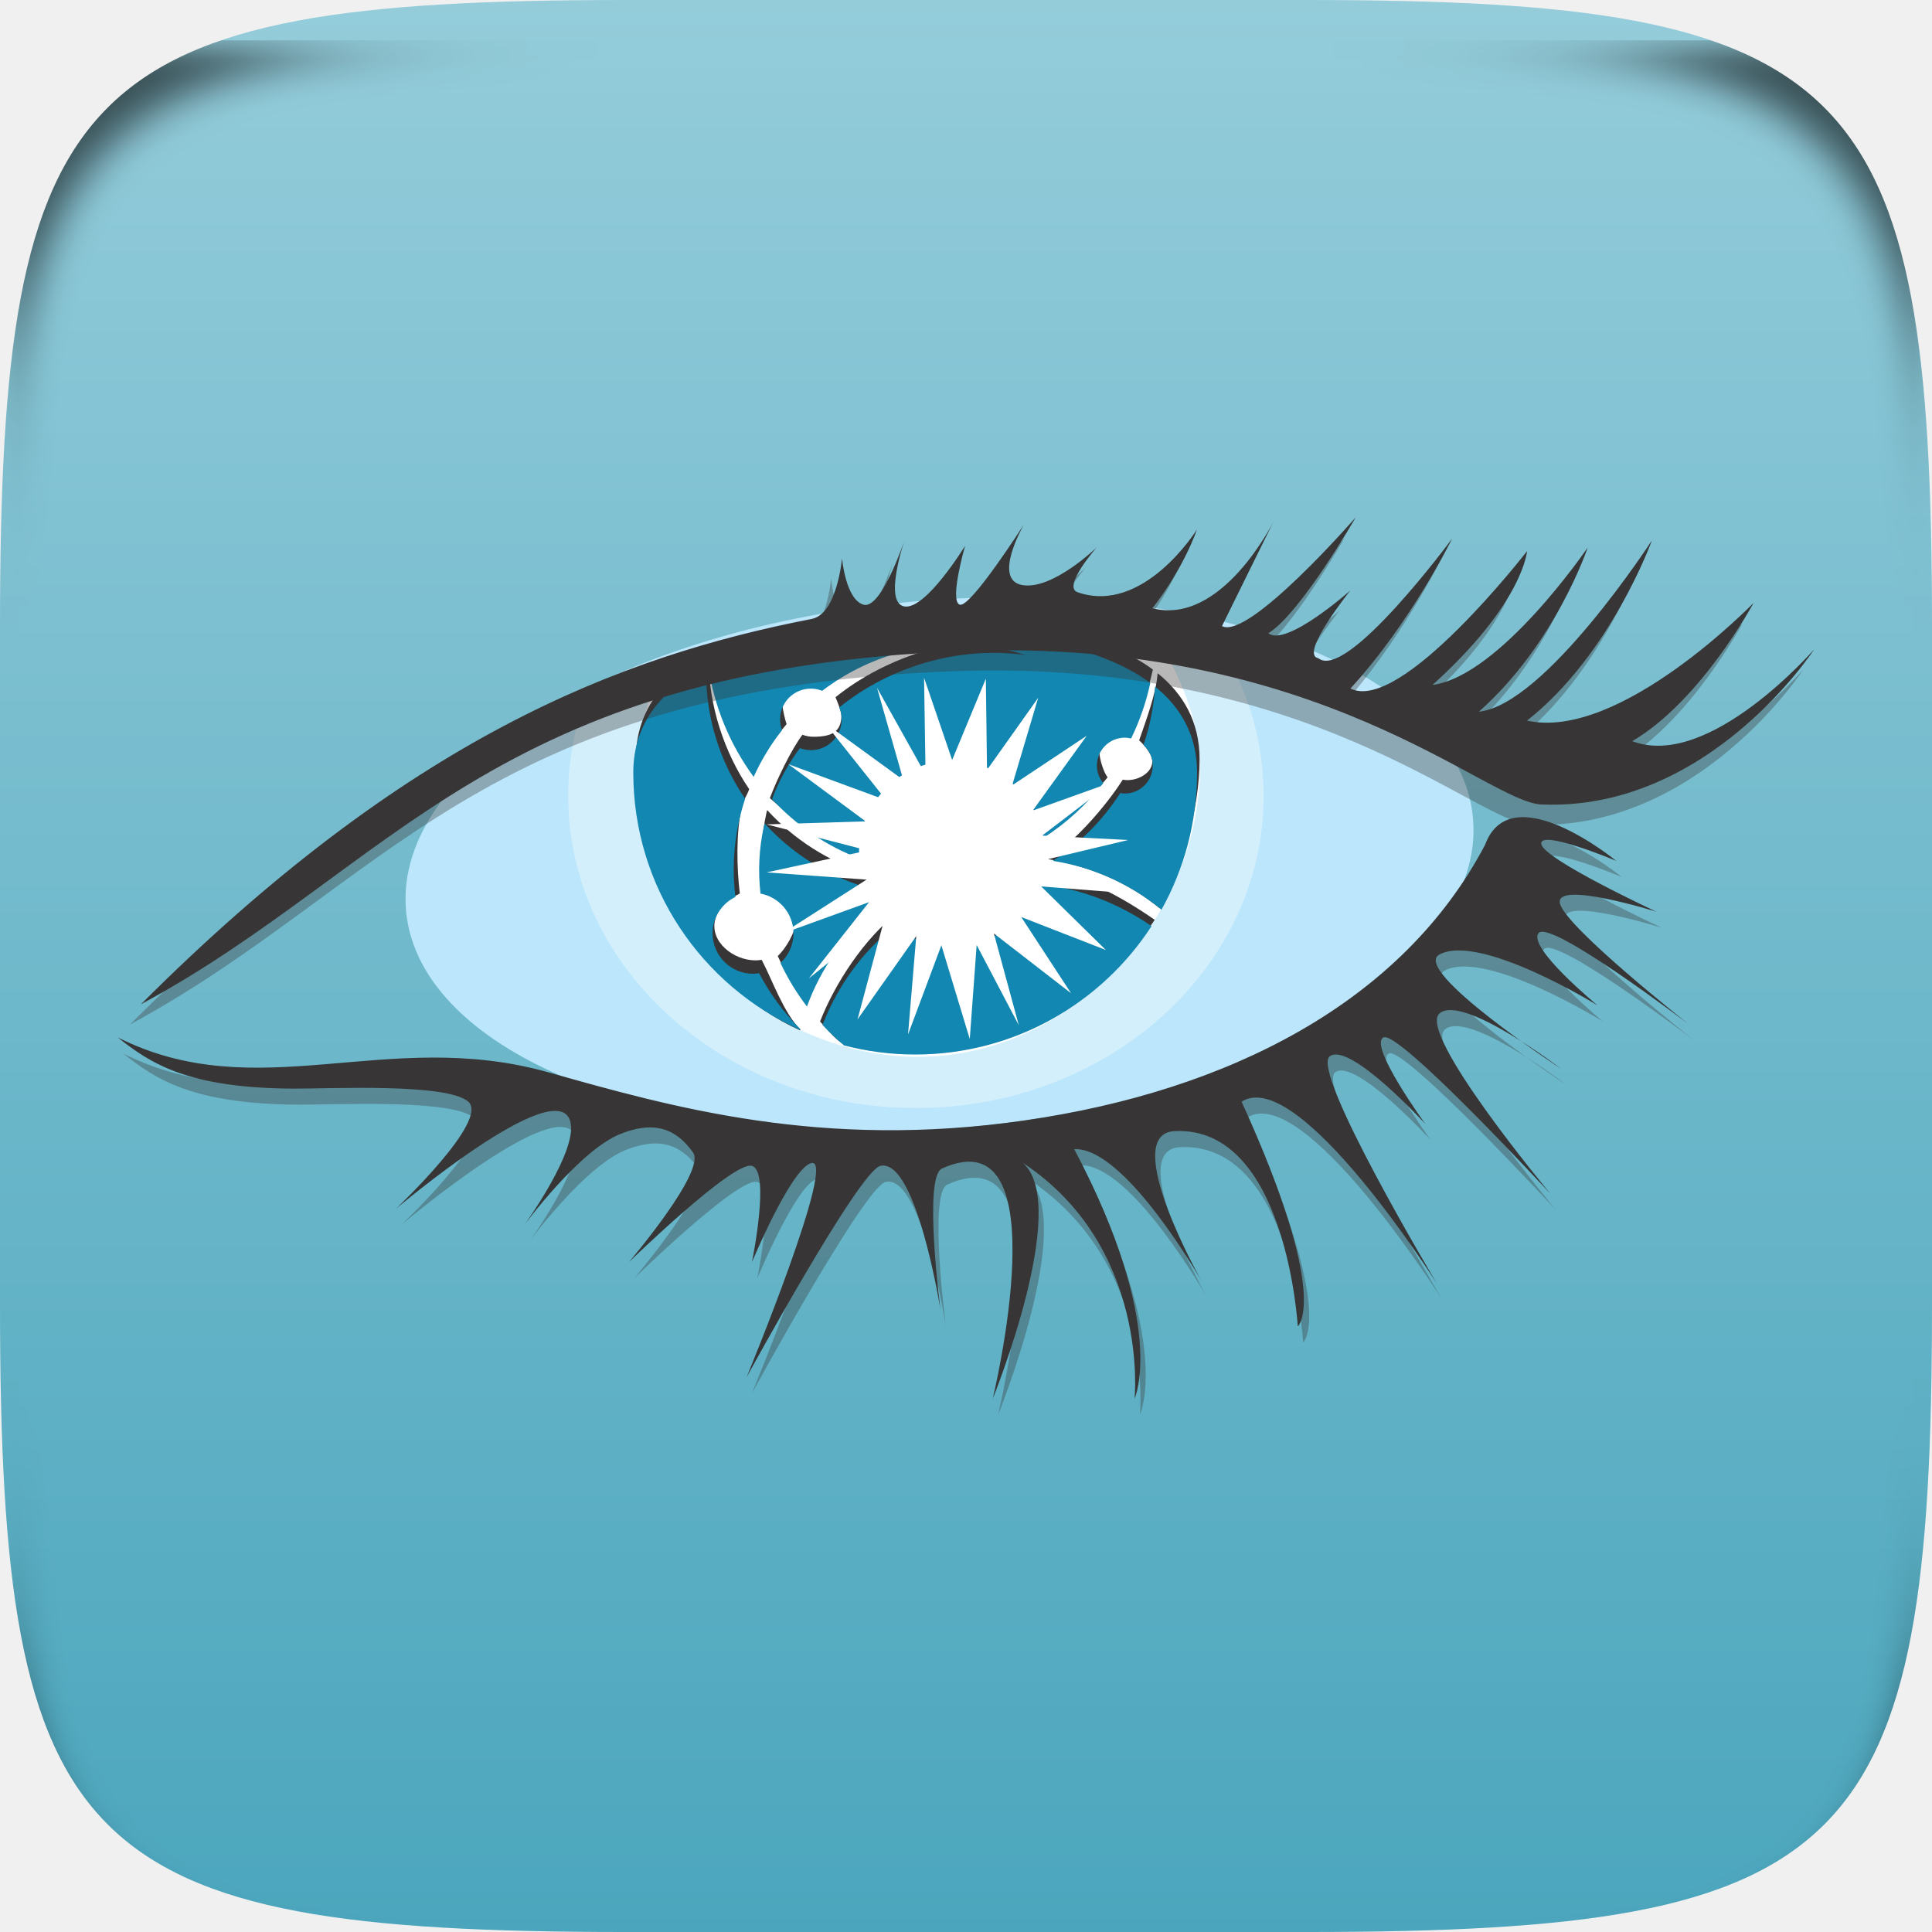
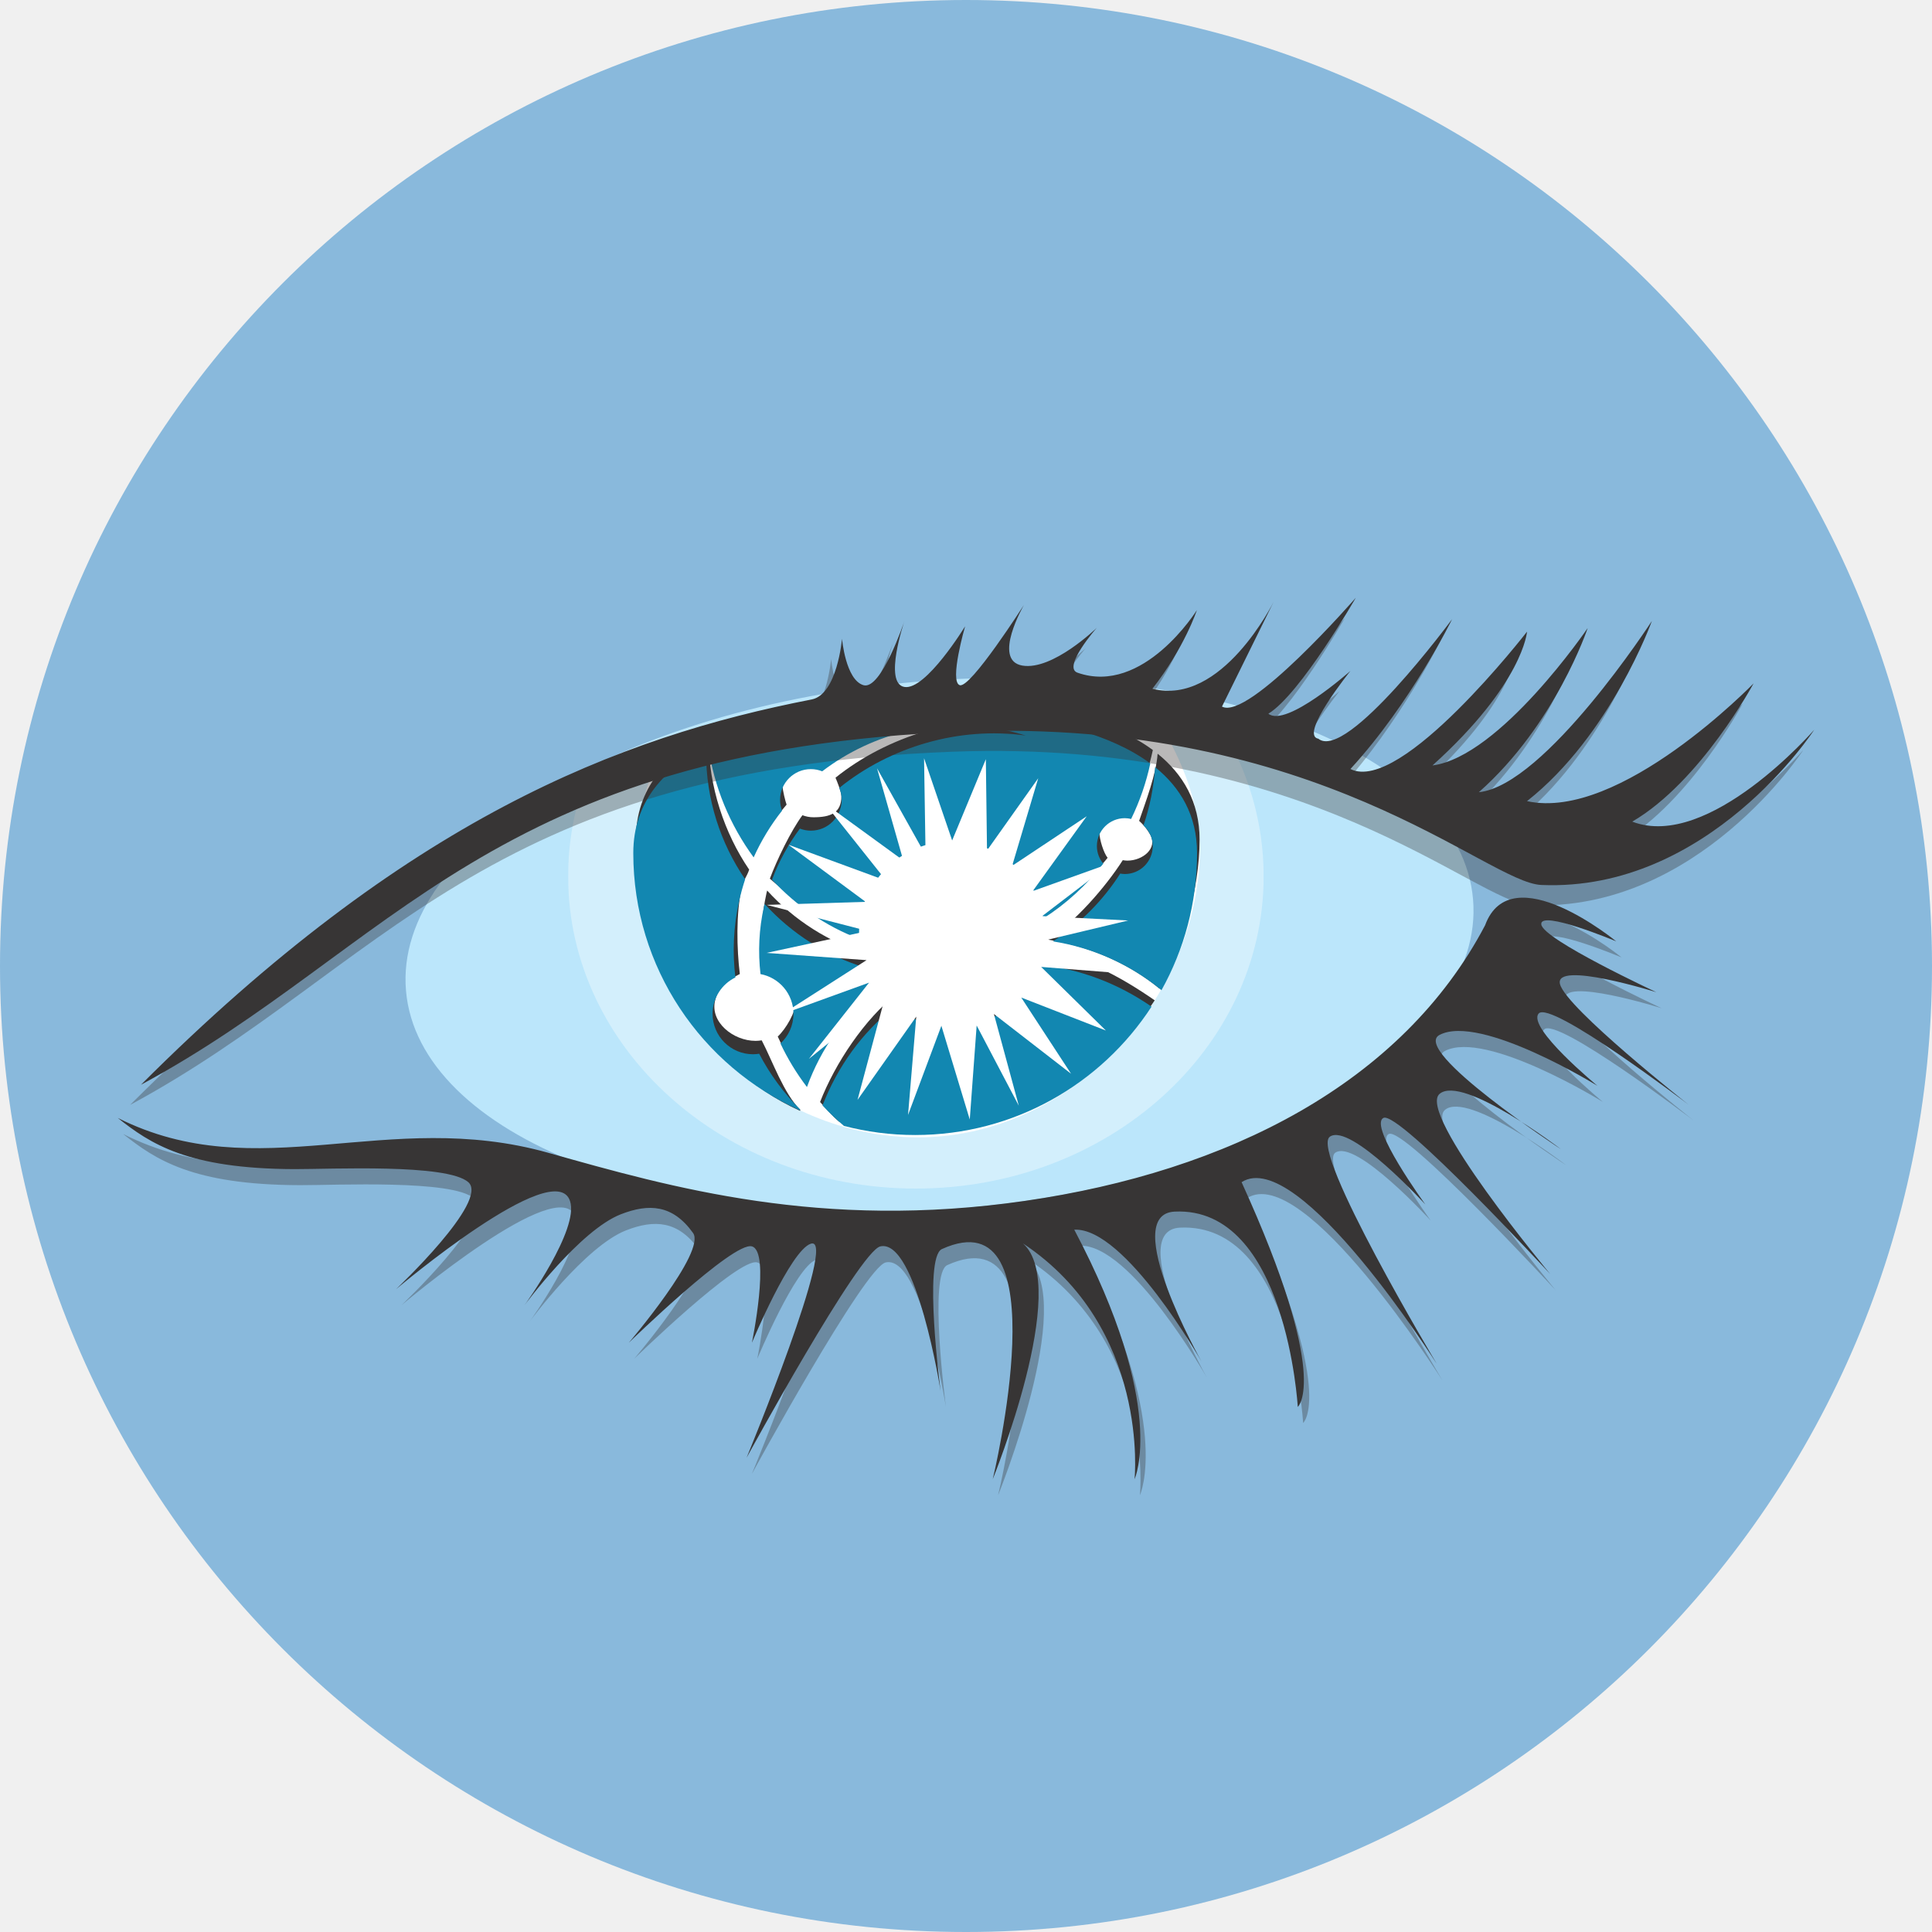
- <svg xmlns="http://www.w3.org/2000/svg" xmlns:xlink="http://www.w3.org/1999/xlink" width="96" height="96" id="svg6517" version="1.1">
+ <svg xmlns="http://www.w3.org/2000/svg" width="96" height="96" id="svg6517" version="1.1" viewBox="0 0 96 96">
  <defs id="defs6519">
-     <linearGradient id="linearGradient1105">
-       <stop style="stop-color:#4ba6bd;stop-opacity:1" offset="0" id="stop1107" />
-       <stop style="stop-color:#94ccda;stop-opacity:1" offset="1" id="stop1109" />
-     </linearGradient>
    <linearGradient id="Background">
      <stop id="stop4178" offset="0" style="stop-color:#d3effc;stop-opacity:1" />
      <stop id="stop4180" offset="1" style="stop-color:#e8f3f8;stop-opacity:1" />
    </linearGradient>
-     <filter style="color-interpolation-filters:sRGB;" id="filter1121">
+     <filter style="color-interpolation-filters:sRGB" id="filter1121">
      <feFlood flood-opacity="0.6" flood-color="rgb(0,0,0)" result="flood" id="feFlood1123" />
      <feComposite in="flood" in2="SourceGraphic" operator="out" result="composite1" id="feComposite1125" />
      <feGaussianBlur in="composite1" stdDeviation="1" result="blur" id="feGaussianBlur1127" />
      <feOffset dx="0" dy="2" result="offset" id="feOffset1129" />
      <feComposite in="offset" in2="SourceGraphic" operator="atop" result="composite2" id="feComposite1131" />
    </filter>
-     <filter style="color-interpolation-filters:sRGB;" id="filter950">
+     <filter style="color-interpolation-filters:sRGB" id="filter950">
      <feFlood flood-opacity="0.25" flood-color="rgb(0,0,0)" result="flood" id="feFlood952" />
      <feComposite in="flood" in2="SourceGraphic" operator="in" result="composite1" id="feComposite954" />
      <feGaussianBlur in="composite1" stdDeviation="1" result="blur" id="feGaussianBlur956" />
      <feOffset dx="0" dy="1" result="offset" id="feOffset958" />
      <feComposite in="SourceGraphic" in2="offset" operator="over" result="composite2" id="feComposite960" />
    </filter>
    <clipPath clipPathUnits="userSpaceOnUse" id="clipPath873">
-       <g transform="matrix(0,-0.6666667,0.6660448,0,-258.2599,677)" id="g875" style="fill:#ff00ff;fill-opacity:1;stroke:none;display:inline">
-         <path style="fill:#ff00ff;fill-opacity:1;stroke:none;display:inline" d="m 46.703,898.228 50.595,0 C 138.162,898.228 144,904.065 144,944.926 l 0,50.738 c 0,40.861 -5.838,46.698 -46.703,46.698 l -50.595,0 C 5.838,1042.362 0,1036.525 0,995.664 L 0,944.926 C 0,904.065 5.838,898.228 46.703,898.228 Z" id="path877" />
+       <g transform="matrix(0,-0.6666667,0.6660448,0,-258.2599,677)" id="g875" style="display:inline;fill:#ff00ff;fill-opacity:1;stroke:none">
+         <path style="display:inline;fill:#ff00ff;fill-opacity:1;stroke:none" d="M 46.703,898.228 H 97.297 C 138.162,898.228 144,904.065 144,944.926 v 50.738 c 0,40.861 -5.838,46.698 -46.703,46.698 H 46.703 C 5.838,1042.362 0,1036.525 0,995.664 v -50.738 c 0,-40.861 5.838,-46.698 46.703,-46.698 z" id="path877" />
      </g>
    </clipPath>
    <filter id="filter891">
      <feGaussianBlur stdDeviation="0.72" id="feGaussianBlur893" />
    </filter>
    <clipPath id="clipPath2832">
-       <path id="path2834" d="M 0,792 612,792 612,0 0,0 0,792 z" />
+       <path id="path2834" d="M 0,792 H 612 V 0 H 0 Z" />
    </clipPath>
    <clipPath id="clipPath2844">
-       <path id="path2846" d="M 0,792 612,792 612,0 0,0 0,792 z" />
+       <path id="path2846" d="M 0,792 H 612 V 0 H 0 Z" />
    </clipPath>
    <clipPath id="clipPath2852">
-       <path id="path2854" d="m 96.008,715.93 88.29,0 0,-62.176 -88.29,0 0,62.176 z" />
+       <path id="path2854" d="M 96.008,715.93 H 184.298 V 653.754 H 96.008 Z" />
    </clipPath>
    <clipPath id="clipPath2868">
-       <path id="path2870" d="M 0,792 612,792 612,0 0,0 0,792 z" />
+       <path id="path2870" d="M 0,792 H 612 V 0 H 0 Z" />
    </clipPath>
    <clipPath id="clipPath2880">
-       <path id="path2882" d="M 0,792 612,792 612,0 0,0 0,792 z" />
+       <path id="path2882" d="M 0,792 H 612 V 0 H 0 Z" />
    </clipPath>
    <clipPath id="clipPath2908">
-       <path id="path2910" d="M 0,792 612,792 612,0 0,0 0,792 z" />
+       <path id="path2910" d="M 0,792 H 612 V 0 H 0 Z" />
    </clipPath>
    <clipPath id="clipPath2936">
-       <path id="path2938" d="M 0,792 612,792 612,0 0,0 0,792 z" />
+       <path id="path2938" d="M 0,792 H 612 V 0 H 0 Z" />
    </clipPath>
    <clipPath id="clipPath2944">
-       <path id="path2946" d="m 121.202,708.378 45.899,0 0,-45.859 -45.899,0 0,45.859 z" />
+       <path id="path2946" d="m 121.202,708.378 h 45.899 v -45.859 h -45.899 z" />
    </clipPath>
    <clipPath id="clipPath2960">
-       <path id="path2962" d="M 0,792 612,792 612,0 0,0 0,792 z" />
+       <path id="path2962" d="M 0,792 H 612 V 0 H 0 Z" />
    </clipPath>
    <clipPath id="clipPath2968">
-       <path id="path2970" d="m 40.403,726.188 212.402,0 0,-61.818 -212.402,0 0,61.818 z" />
+       <path id="path2970" d="M 40.403,726.188 H 252.805 V 664.37 H 40.403 Z" />
    </clipPath>
    <clipPath id="clipPath2988">
-       <path id="path2990" d="M 0,792 612,792 612,0 0,0 0,792 z" />
+       <path id="path2990" d="M 0,792 H 612 V 0 H 0 Z" />
    </clipPath>
    <clipPath id="clipPath2996">
-       <path id="path2998" d="m 39.52,688.644 199.381,0 0,-73.818 -199.381,0 0,73.818 z" />
+       <path id="path2998" d="M 39.52,688.644 H 238.9 V 614.826 H 39.52 Z" />
    </clipPath>
    <clipPath id="clipPath3016">
-       <path id="path3018" d="M 0,792 612,792 612,0 0,0 0,792 z" />
-     </clipPath>
-     <linearGradient xlink:href="#linearGradient1105" id="linearGradient1111" x1="-220" y1="731.291" x2="-220" y2="635.291" gradientUnits="userSpaceOnUse" />
+       <path id="path3018" d="M 0,792 H 612 V 0 H 0 Z" />
+     </clipPath>
  </defs>
  <g id="layer1" transform="translate(268,-635.2908)" style="display:inline">
-     <path style="fill:url(#linearGradient1111);fill-opacity:1;stroke:none;display:inline;filter:url(#filter1121)" d="m -268,700.156 0,-33.73 c 0,-27.243 3.888,-31.135 31.103,-31.135 l 33.794,0 c 27.215,0 31.103,3.892 31.103,31.135 l 0,33.73 c 0,27.243 -3.888,31.135 -31.103,31.135 l -33.794,0 C -264.112,731.291 -268,727.399 -268,700.156 Z" id="path6455" />
-     <g id="g1012" transform="matrix(0.3131499,0,0,0.3131499,-263.7132,659.4283)">
+     <path style="display:inline;fill:#89b9dc;fill-opacity:1;stroke:none" d="M 48 0 A 48 48 0 0 0 0 48 A 48 48 0 0 0 48 96 A 48 48 0 0 0 96 48 A 48 48 0 0 0 48 0 z " transform="translate(-268,635.2908)" id="path6455" />
+     <g id="g1012" transform="matrix(0.3131499,0,0,0.3131499,-263.7132,663.4283)">
      <g style="display:inline" id="layer2-4" transform="translate(-62.66865,-74.06425)">
        <g id="g4555" transform="matrix(1.25,0,0,-1.25,19.11765,990)">
          <g id="g2828">
            <g id="g2830" clip-path="url(#clipPath2832)">
              <g id="g2836" transform="translate(210.8784,690.4834)">
                <path style="fill:#bbe6fb;fill-opacity:1;fill-rule:nonzero;stroke:none" id="path2838" d="m 0,0 c 1.584,-18.452 -27.455,-36.014 -64.859,-39.223 -37.404,-3.209 -69.01,9.151 -70.592,27.602 -1.584,18.455 27.455,36.016 64.859,39.225 C -33.188,30.812 -1.582,18.455 0,0" />
              </g>
            </g>
          </g>
          <g id="g2840">
            <g id="g2842" clip-path="url(#clipPath2844)">
              <g id="g2848">
                <g id="g2850" />
                <g id="g2856">
                  <g style="opacity:0.35" id="g2858" clip-path="url(#clipPath2852)">
                    <g id="g2860" transform="translate(141.3843,715.9233)">
                      <path style="fill:#ffffff;fill-opacity:1;fill-rule:nonzero;stroke:none" id="path2862" d="m 0,0 c -14.268,0.232 -30.964,-5.433 -43.387,-10.738 -1.293,-3.726 -1.989,-7.689 -1.989,-11.797 0,-21.888 19.764,-39.634 44.145,-39.634 24.381,0 44.145,17.746 44.145,39.634 0,6.927 -1.984,13.435 -5.463,19.101 C 27.512,-1.889 13.842,-0.225 0,0" />
                    </g>
                  </g>
                </g>
              </g>
            </g>
          </g>
          <g id="g2864">
            <g id="g2866" clip-path="url(#clipPath2868)">
              <g id="g2872" transform="translate(140.1528,715.9277)">
                <path style="fill:#ffffff;fill-opacity:1;fill-rule:nonzero;stroke:none" id="path2874" d="m 0,0 c -7.899,0.482 -21.514,-3.639 -32.867,-7.75 -1.725,-4.071 -2.683,-8.526 -2.683,-13.201 0,-19.178 17.388,-34.725 35.782,-34.725 18.273,0 34.44,15.572 35.782,34.725 0.436,6.237 -1.711,12.114 -4.692,17.181 C 19.552,-1.697 7.061,-0.431 0,0" />
              </g>
            </g>
          </g>
          <g id="g2876">
            <g id="g2878" clip-path="url(#clipPath2880)">
              <g id="g2884" transform="translate(119.8818,697.4946)">
                <path style="fill:#373535;fill-opacity:1;fill-rule:nonzero;stroke:none" id="path2886" d="M 0,0 C 0.969,2.146 2.437,3.197 3.859,4.996 3.701,5.422 3.355,6.815 3.355,7.298 c 0,2.156 1.749,3.906 3.906,3.906 0.509,0 0.995,-0.101 1.44,-0.278 6.465,4.927 14.976,7.075 23.529,5.163 0.781,-0.176 1.547,-0.389 2.299,-0.623 C 26.076,16.638 16.548,13.644 10.067,8.413 10.265,7.946 10.814,6.611 10.814,6.074 10.814,3.917 9.418,3.392 7.261,3.392 6.771,3.392 6.303,3.486 5.87,3.651 4.406,1.685 2.612,-2.06 1.734,-4.401 c 3.584,-3.206 6.822,-4.368 11.042,-5.945 -0.011,0.201 0.145,0.387 0.145,0.592 0,6.503 5.725,11.788 12.229,11.788 5.828,0 10.654,-4.238 11.596,-9.798 2.908,1.85 5.72,3.268 7.863,6.01 -0.5,0.61 -1.039,2.337 -1.039,3.187 0,1.957 1.588,3.544 3.545,3.544 0.277,0 0.543,-0.04 0.802,-0.1 1.088,2.236 1.909,4.606 2.434,7.05 -10.17,7.529 -29.847,6.502 -29.847,6.502 0,0 -15.658,0.817 -26.258,-4.349 C -5.047,8.969 -3.008,4.11 0,0" />
              </g>
              <g id="g2888" transform="translate(168.4907,700.4282)">
                <path style="fill:#373535;fill-opacity:1;fill-rule:nonzero;stroke:none" id="path2890" d="m 0,0 c 0.719,-0.648 1.111,-1.217 1.42,-1.771 0.951,-1.71 -0.957,-3.275 -2.914,-3.275 -0.199,0 -0.391,0.027 -0.582,0.059 -2.205,-3.446 -6.067,-7.865 -9.498,-10.089 5.261,-0.862 10.222,-2.969 14.17,-6.225 2.875,5.151 5.08,12.589 5.08,18.907 0,4.809 -2.123,8.334 -5.328,10.92 C 2.18,5.95 0.805,2.347 0,0" />
              </g>
              <g id="g2892" transform="translate(125.7842,667.8032)">
                <path style="fill:#373535;fill-opacity:1;fill-rule:nonzero;stroke:none" id="path2894" d="M 0,0 C 1.753,4.841 6.065,8.592 10.144,11.892 9.547,12.709 8.652,14.732 8.279,15.69 3.304,17.203 -1.098,20.035 -4.512,23.784 -4.537,23.675 -4.568,23.569 -4.594,23.46 -5.237,20.579 -5.355,17.692 -5.035,14.876 -2.653,14.432 -0.85,12.345 -0.85,9.834 -0.85,8.345 -2.155,6.187 -3.168,5.248 -2.067,2.872 -1.316,1.726 0,0" />
              </g>
              <g id="g2896" transform="translate(125.4756,663.7393)">
                <path style="fill:#373535;fill-opacity:1;fill-rule:nonzero;stroke:none" id="path2898" d="m 0,0 c -2.091,2.079 -3.537,6.226 -4.894,8.83 -0.254,-0.039 -0.514,-0.066 -0.78,-0.066 -2.836,0 -5.807,2.38 -5.135,5.134 0.372,1.524 1.424,2.521 3.137,3.353 -0.39,3.157 -0.496,7.695 0.237,10.977 0.21,0.939 0.655,1.379 0.95,2.273 -3.129,4.579 -5.151,10.589 -5.151,16.552 0,0.218 0.011,0.433 0.016,0.649 -5.288,-2.652 -9.253,-6.83 -9.253,-13.407 0,-14.548 8.379,-28.819 20.846,-34.413 C -0.018,-0.079 -0.01,-0.039 0,0" />
              </g>
              <g id="g2900" transform="translate(156.1313,683.8511)">
                <path style="fill:#373535;fill-opacity:1;fill-rule:nonzero;stroke:none" id="path2902" d="m 0,0 c -1.611,-4.582 -5.967,-7.873 -11.1,-7.873 -2.746,0 -5.265,0.947 -7.267,2.521 -4.127,-3.214 -7.871,-8.86 -9.774,-13.758 0.854,-0.919 1.449,-1.675 2.407,-2.49 2.887,-0.752 6.863,0 9.988,0 12.57,0 23.703,5.592 30.086,15.398 C 10.096,-3.263 5.09,-0.466 0,0" />
              </g>
            </g>
          </g>
          <g id="g2904">
            <g id="g2906" clip-path="url(#clipPath2908)">
              <g id="g2912" transform="translate(119.5596,695.7944)">
                <path style="fill:#1287b1;fill-opacity:1;fill-rule:nonzero;stroke:none" id="path2914" d="m 0,0 c 0.969,2.146 2.184,4.132 3.605,5.931 -0.158,0.425 -0.25,0.884 -0.25,1.367 0,2.156 1.749,3.906 3.906,3.906 0.509,0 0.995,-0.101 1.44,-0.278 6.465,4.927 14.976,7.075 23.529,5.163 0.781,-0.176 1.547,-0.389 2.299,-0.623 -8.453,1.172 -17.187,-1.419 -23.668,-6.651 0.198,-0.466 0.306,-0.98 0.306,-1.517 0,-2.157 -1.749,-3.906 -3.906,-3.906 -0.49,0 -0.958,0.094 -1.391,0.259 -1.464,-1.966 -2.661,-4.138 -3.539,-6.48 3.078,-3.317 6.856,-5.94 11.075,-7.517 -0.01,0.201 -0.031,0.4 -0.031,0.605 0,6.503 5.271,11.775 11.775,11.775 5.828,0 10.654,-4.238 11.596,-9.798 2.908,1.85 5.492,4.226 7.634,6.968 -0.5,0.61 -0.81,1.379 -0.81,2.229 0,1.957 1.588,3.544 3.545,3.544 0.277,0 0.543,-0.04 0.802,-0.1 1.088,2.236 1.909,4.606 2.434,7.05 -10.17,7.529 -29.847,6.502 -29.847,6.502 0,0 -15.658,0.817 -26.258,-4.349 C -5.047,8.969 -3.008,4.11 0,0" />
              </g>
              <g id="g2916" transform="translate(169.0396,699.8481)">
                <path style="fill:#1287b1;fill-opacity:1;fill-rule:nonzero;stroke:none" id="path2918" d="m 0,0 c 0.719,-0.648 1.18,-1.577 1.18,-2.621 0,-1.957 -1.588,-3.545 -3.545,-3.545 -0.199,0 -0.391,0.027 -0.582,0.059 -2.205,-3.446 -5.127,-6.384 -8.559,-8.608 5.072,-0.793 9.846,-2.945 13.793,-6.201 2.875,5.151 4.518,11.084 4.518,17.402 0,4.809 -2.123,8.334 -5.328,10.92 C 1.309,4.83 0.805,2.347 0,0" />
              </g>
              <g id="g2920" transform="translate(126.3252,666.6401)">
                <path style="fill:#1287b1;fill-opacity:1;fill-rule:nonzero;stroke:none" id="path2922" d="M 0,0 C 1.753,4.841 4.799,9.185 8.878,12.484 8.281,13.302 7.789,14.195 7.416,15.153 2.44,16.666 -1.961,19.498 -5.375,23.247 -5.4,23.138 -5.432,23.032 -5.457,22.923 -6.101,20.042 -6.219,17.155 -5.898,14.339 -3.517,13.895 -1.713,11.808 -1.713,9.297 -1.713,7.808 -2.352,6.469 -3.365,5.53 -2.446,3.582 -1.316,1.726 0,0" />
              </g>
              <g id="g2924" transform="translate(125.4619,663.7983)">
                <path style="fill:#1287b1;fill-opacity:1;fill-rule:nonzero;stroke:none" id="path2926" d="m 0,0 c -2.091,2.079 -3.846,4.467 -5.202,7.07 -0.255,-0.039 -0.515,-0.065 -0.78,-0.065 -2.836,0 -5.135,2.299 -5.135,5.134 0,2.032 1.184,3.784 2.897,4.616 -0.389,3.156 -0.257,6.432 0.477,9.714 0.21,0.938 0.466,1.854 0.761,2.749 -3.129,4.578 -4.962,10.113 -4.962,16.076 0,0.218 0.01,0.433 0.015,0.648 -5.288,-2.651 -9.253,-6.83 -9.253,-13.406 0,-14.549 8.688,-27.06 21.155,-32.654 C -0.018,-0.079 -0.01,-0.039 0,0" />
              </g>
              <g id="g2928" transform="translate(155.8091,682.1509)">
                <path style="fill:#1287b1;fill-opacity:1;fill-rule:nonzero;stroke:none" id="path2930" d="m 0,0 c -1.611,-4.582 -5.967,-7.873 -11.1,-7.873 -2.746,0 -5.265,0.947 -7.267,2.521 -4.127,-3.214 -7.242,-7.595 -9.144,-12.494 0.853,-0.919 1.765,-1.785 2.723,-2.599 2.888,-0.752 5.917,-1.155 9.042,-1.155 12.57,0 23.621,6.49 30.004,16.295 C 10.014,-2.365 5.09,-0.466 0,0" />
              </g>
            </g>
          </g>
          <g id="g2932">
            <g id="g2934" clip-path="url(#clipPath2936)">
              <g id="g2940">
                <g id="g2942" />
                <g id="g2948">
                  <g id="g2950" clip-path="url(#clipPath2944)">
                    <g id="g2952" transform="translate(156.2222,685.187)">
-                       <path style="fill:#ffffff;fill-opacity:1;fill-rule:nonzero;stroke:none" id="path2954" d="M 0,0 10.879,2.595 -0.041,3.152 8.846,9.944 -1.238,6.329 5.615,15.826 -3.85,9.535 l 3.309,11.117 -6.5,-9.163 -0.148,11.579 -4.277,-10.314 -3.566,10.437 0.193,-12.295 -6.163,11.021 3.335,-11.702 -9.997,7.27 7.831,-9.84 -12.411,4.564 9.795,-7.247 -12.56,-0.386 12.842,-3.314 -12.853,-2.779 12.687,-0.92 -10.699,-6.851 11.017,3.994 -7.644,-9.681 9.659,7.79 -3.478,-12.991 7.457,10.572 -1.045,-12.486 4.233,11.319 3.603,-11.897 0.876,11.933 5.348,-10.181 -3.16,11.645 9.793,-7.586 -6.322,9.672 10.744,-4.186 -8.215,8.073 L 10.85,-4.164 0,0 Z" />
+                       <path style="fill:#ffffff;fill-opacity:1;fill-rule:nonzero;stroke:none" id="path2954" d="M 0,0 10.879,2.595 -0.041,3.152 8.846,9.944 -1.238,6.329 5.615,15.826 -3.85,9.535 l 3.309,11.117 -6.5,-9.163 -0.148,11.579 -4.277,-10.314 -3.566,10.437 0.193,-12.295 -6.163,11.021 3.335,-11.702 -9.997,7.27 7.831,-9.84 -12.411,4.564 9.795,-7.247 -12.56,-0.386 12.842,-3.314 -12.853,-2.779 12.687,-0.92 -10.699,-6.851 11.017,3.994 -7.644,-9.681 9.659,7.79 -3.478,-12.991 7.457,10.572 -1.045,-12.486 4.233,11.319 3.603,-11.897 0.876,11.933 5.348,-10.181 -3.16,11.645 9.793,-7.586 -6.322,9.672 10.744,-4.186 -8.215,8.073 11.016,-0.866 z" />
                    </g>
                  </g>
                </g>
              </g>
            </g>
          </g>
          <g id="g2956">
            <g id="g2958" clip-path="url(#clipPath2960)">
              <g id="g2964">
                <g id="g2966" />
                <g id="g2972">
                  <g style="opacity:0.35" id="g2974" clip-path="url(#clipPath2968)">
                    <g id="g2976" transform="translate(40.4033,664.3701)">
                      <path style="fill:#373535;fill-opacity:1;fill-rule:nonzero;stroke:none" id="path2978" d="m 0,0 c 33.74,33.739 60.687,44.155 85.143,48.91 3.236,0.629 3.848,7.7 3.848,7.7 0,0 0.453,-5.208 2.718,-5.887 2.264,-0.68 5.207,8.152 5.207,8.152 0,0 -2.717,-7.926 0,-8.379 2.718,-0.453 7.699,7.699 7.699,7.699 0,0 -2.037,-7.019 -0.678,-7.472 1.357,-0.453 8.15,10.189 8.15,10.189 0,0 -4.076,-7.019 -0.226,-7.699 3.851,-0.679 9.467,4.791 9.467,4.791 0,0 -4.416,-5.005 -2.448,-5.696 8.379,-2.945 15.159,7.945 15.159,7.945 0,0 -1.571,-4.775 -5.647,-9.983 8.83,-2.264 15.389,11.039 15.389,11.039 l -6.559,-13.303 c 3.397,-1.813 16.985,13.812 16.985,13.812 0,0 -7.02,-12.228 -11.096,-14.718 2.264,-1.812 10.416,5.434 10.416,5.434 0,0 -6.567,-8.151 -4.076,-8.604 3.623,-2.944 16.982,15.171 16.982,15.171 0,0 -5.207,-10.642 -12.906,-19.021 6.435,-3.219 22.418,17.436 22.418,17.436 0,0 -0.453,-6.567 -12.002,-16.983 8.605,1.132 19.701,17.436 19.701,17.436 0,0 -4.076,-12.228 -13.814,-20.832 8.449,0.879 21.964,21.738 21.964,21.738 0,0 -5.207,-14.492 -15.849,-22.871 11.775,-2.604 28.758,14.945 28.758,14.945 0,0 -6.68,-12.455 -15.399,-17.549 9.738,-3.736 23.098,11.662 23.098,11.662 0,0 -13.36,-20.607 -34.645,-19.701 -6.984,0.297 -28.109,21.188 -73.368,19.474 C 44.609,42.57 31.929,17.209 0,0" />
                    </g>
                  </g>
                </g>
              </g>
              <g id="g2980" transform="translate(41.7861,666.9326)">
                <path style="fill:#373535;fill-opacity:1;fill-rule:nonzero;stroke:none" id="path2982" d="m 0,0 c 33.74,33.739 60.686,44.154 85.142,48.91 3.237,0.629 3.849,7.699 3.849,7.699 0,0 0.452,-5.209 2.718,-5.887 2.264,-0.679 5.207,8.151 5.207,8.151 0,0 -2.717,-7.926 0,-8.378 2.718,-0.452 7.699,7.699 7.699,7.699 0,0 -2.037,-7.019 -0.68,-7.472 1.359,-0.453 8.152,10.19 8.152,10.19 0,0 -4.076,-7.02 -0.226,-7.699 3.849,-0.68 9.467,4.79 9.467,4.79 0,0 -4.416,-5.005 -2.448,-5.696 8.379,-2.944 15.157,7.945 15.157,7.945 0,0 -1.571,-4.775 -5.645,-9.983 8.83,-2.265 15.389,11.04 15.389,11.04 l -6.559,-13.305 c 3.397,-1.811 16.983,13.812 16.983,13.812 0,0 -7.018,-12.226 -11.094,-14.717 2.264,-1.812 10.416,5.434 10.416,5.434 0,0 -6.567,-8.152 -4.076,-8.604 3.623,-2.945 16.982,15.171 16.982,15.171 0,0 -5.209,-10.643 -12.906,-19.021 6.435,-3.22 22.418,17.436 22.418,17.436 0,0 -0.453,-6.568 -12.002,-16.984 8.605,1.133 19.701,17.437 19.701,17.437 0,0 -4.076,-12.228 -13.814,-20.833 8.449,0.879 21.964,21.738 21.964,21.738 0,0 -5.207,-14.492 -15.849,-22.87 11.775,-2.604 28.758,14.944 28.758,14.944 0,0 -6.68,-12.453 -15.399,-17.548 9.738,-3.736 23.098,11.662 23.098,11.662 0,0 -13.36,-20.607 -34.647,-19.701 -6.982,0.298 -28.107,21.189 -73.367,19.474 C 44.609,42.57 31.928,17.209 0,0" />
              </g>
            </g>
          </g>
          <g id="g2984">
            <g id="g2986" clip-path="url(#clipPath2988)">
              <g id="g2992">
                <g id="g2994" />
                <g id="g3000">
                  <g style="opacity:0.35" id="g3002" clip-path="url(#clipPath2996)">
                    <g id="g3004" transform="translate(39.5195,660.6802)">
                      <path style="fill:#373535;fill-opacity:1;fill-rule:nonzero;stroke:none" id="path3006" d="m 0,0 c 17.832,-8.945 34.137,1.358 54.686,-4.433 15.623,-4.404 34.645,-9.833 60.458,-6.096 25.814,3.735 47.893,14.944 58.424,34.985 3.283,8.943 16.642,-2.039 16.642,-2.039 0,0 -9.736,4.076 -9.509,2.151 0.226,-1.924 14.605,-8.604 14.605,-8.604 0,0 -13.021,4.076 -12.228,1.019 0.793,-3.057 16.302,-15.285 16.302,-15.285 0,0 -17.548,13.36 -19.019,11.549 -1.473,-1.812 7.472,-9.172 7.472,-9.172 0,0 -14.832,9.172 -20.041,6.467 -3.746,-1.943 15.399,-14.506 15.399,-14.506 0,0 -12.455,9.512 -15.399,7.021 -2.943,-2.492 14.04,-22.871 14.04,-22.871 0,0 -19.249,20.833 -21.172,19.814 -1.926,-1.019 5.32,-10.983 5.32,-10.983 0,0 -9.51,10.417 -12.113,8.605 -2.604,-1.812 13.586,-28.871 13.586,-28.871 0,0 -17.549,27.738 -24.795,23.098 11.379,-24.966 7.133,-28.533 7.133,-28.533 0,0 -1.452,25.47 -15.625,24.796 -7.133,-0.34 3.396,-19.021 3.396,-19.021 0,0 -9.691,17.062 -16.145,16.722 11.895,-22.511 7.655,-31.667 7.655,-31.667 0,0 1.967,19.226 -14.166,29.925 6.113,-5.433 -3.836,-29.925 -3.836,-29.925 0,0 8.752,36.091 -6.455,29.21 -2.403,-1.085 -0.17,-18.002 -0.17,-18.002 0,0 -3.057,19.362 -7.641,18.342 -2.673,-0.593 -16.984,-26.833 -16.984,-26.833 0,0 11.719,28.362 8.153,27.173 -2.598,-0.867 -7.473,-12.568 -7.473,-12.568 0,0 2.377,11.549 0,12.228 -2.377,0.68 -15.625,-12.228 -15.625,-12.228 0,0 9.851,11.549 8.152,13.927 -2.574,3.603 -5.591,3.772 -9.171,2.377 -5.209,-2.03 -12.227,-11.548 -12.227,-11.548 0,0 6.996,9.637 5.773,13.247 -1.963,5.8 -22.077,-11.209 -22.077,-11.209 0,0 11.888,11.209 9.171,13.587 -2.717,2.377 -17.471,1.642 -22.078,1.655 C 8.832,-6.454 4.124,-3.267 0,0" />
                    </g>
                  </g>
                </g>
              </g>
              <g id="g3008" transform="translate(38.8408,662.7183)">
                <path style="fill:#373535;fill-opacity:1;fill-rule:nonzero;stroke:none" id="path3010" d="m 0,0 c 17.832,-8.945 34.136,1.358 54.685,-4.434 15.623,-4.402 34.646,-9.832 60.46,-6.095 25.814,3.736 47.891,14.945 58.422,34.984 3.283,8.944 16.642,-2.037 16.642,-2.037 0,0 -9.736,4.075 -9.509,2.15 0.226,-1.924 14.605,-8.604 14.605,-8.604 0,0 -13.021,4.075 -12.228,1.018 0.793,-3.056 16.304,-15.284 16.304,-15.284 0,0 -17.55,13.361 -19.021,11.548 -1.471,-1.811 7.473,-9.17 7.473,-9.17 0,0 -14.833,9.17 -20.041,6.467 -3.747,-1.944 15.398,-14.506 15.398,-14.506 0,0 -12.455,9.511 -15.398,7.02 -2.944,-2.492 14.041,-22.871 14.041,-22.871 0,0 -19.25,20.833 -21.174,19.814 -1.924,-1.02 5.322,-10.982 5.322,-10.982 0,0 -9.512,10.416 -12.115,8.604 -2.604,-1.811 13.586,-28.871 13.586,-28.871 0,0 -17.549,27.739 -24.795,23.097 11.379,-24.965 7.133,-28.532 7.133,-28.532 0,0 -1.452,25.47 -15.625,24.795 -7.133,-0.34 3.396,-19.02 3.396,-19.02 0,0 -9.691,17.063 -16.144,16.723 11.896,-22.512 7.654,-31.668 7.654,-31.668 0,0 1.967,19.227 -14.166,29.926 6.113,-5.434 -3.836,-29.926 -3.836,-29.926 0,0 8.754,36.091 -6.453,29.21 -2.403,-1.086 -0.17,-18.002 -0.17,-18.002 0,0 -3.059,19.361 -7.642,18.342 -2.674,-0.593 -16.985,-26.833 -16.985,-26.833 0,0 11.719,28.362 8.153,27.172 -2.598,-0.865 -7.473,-12.566 -7.473,-12.566 0,0 2.378,11.548 0,12.227 -2.377,0.679 -15.624,-12.227 -15.624,-12.227 0,0 9.851,11.548 8.151,13.926 -2.574,3.603 -5.591,3.771 -9.17,2.376 -5.21,-2.029 -12.228,-11.547 -12.228,-11.547 0,0 6.996,9.638 5.774,13.247 -1.964,5.799 -22.077,-11.209 -22.077,-11.209 0,0 11.888,11.209 9.17,13.586 C 41.778,-5.774 27.024,-6.51 22.417,-6.496 8.831,-6.453 4.124,-3.267 0,0" />
              </g>
            </g>
          </g>
        </g>
      </g>
    </g>
  </g>
  <g id="layer3" style="display:inline" />
  <g id="layer2" style="display:none">
    <g style="display:inline" transform="translate(-340,-581)" id="g4394" clip-path="none">
      <g id="g855">
        <g id="g870" clip-path="url(#clipPath873)" style="opacity:0.6;filter:url(#filter891)">
-           <path transform="matrix(1.499999,0,0,1.499999,-29.99979,-237.5428)" d="m 264,552.362 c 0,6.627 -5.373,12 -12,12 -6.627,0 -12,-5.373 -12,-12 0,-6.627 5.373,-12 12,-12 C 258.627,540.362 264,545.735 264,552.362 Z" id="path844" style="color:#000000;fill:#000000;fill-opacity:1;fill-rule:nonzero;stroke:none;stroke-width:4;marker:none;visibility:visible;display:inline;overflow:visible;enable-background:accumulate" />
+           <circle transform="matrix(1.499999,0,0,1.499999,-29.99979,-237.5428)" id="path844" style="color:#000000;display:inline;overflow:visible;visibility:visible;fill:#000000;fill-opacity:1;fill-rule:nonzero;stroke:none;stroke-width:4;marker:none;enable-background:accumulate" cx="252" cy="552.362" r="12" />
        </g>
        <g id="g862">
-           <path style="color:#000000;fill:#f5f5f5;fill-opacity:1;fill-rule:nonzero;stroke:none;stroke-width:4;marker:none;visibility:visible;display:inline;overflow:visible;enable-background:accumulate" id="path4398" d="m 264,552.362 c 0,6.627 -5.373,12 -12,12 -6.627,0 -12,-5.373 -12,-12 0,-6.627 5.373,-12 12,-12 C 258.627,540.362 264,545.735 264,552.362 Z" transform="matrix(1.499999,0,0,1.499999,-29.99979,-238.5428)" />
-           <path transform="matrix(1.25,0,0,1.25,33,-100.4527)" d="m 264,552.362 c 0,6.627 -5.373,12 -12,12 -6.627,0 -12,-5.373 -12,-12 0,-6.627 5.373,-12 12,-12 C 258.627,540.362 264,545.735 264,552.362 Z" id="path4400" style="color:#000000;fill:#dd4814;fill-opacity:1;fill-rule:nonzero;stroke:none;stroke-width:4;marker:none;visibility:visible;display:inline;overflow:visible;enable-background:accumulate" />
-           <path style="color:#000000;fill:#f5f5f5;fill-opacity:1;fill-rule:nonzero;stroke:none;stroke-width:3;marker:none;visibility:visible;display:inline;overflow:visible;enable-background:accumulate" id="path4459" d="m 669.817,595.777 c -0.391,0.226 -3.626,-1.903 -4.076,-1.951 -0.449,-0.047 -4.057,1.363 -4.392,1.061 -0.336,-0.302 0.69,-4.037 0.596,-4.479 -0.094,-0.442 -2.55,-3.437 -2.366,-3.85 0.184,-0.413 4.053,-0.592 4.444,-0.818 0.391,-0.226 2.481,-3.487 2.93,-3.44 0.449,0.047 1.815,3.671 2.151,3.974 0.336,0.302 4.083,1.282 4.177,1.724 0.094,0.442 -2.931,2.861 -3.115,3.274 C 669.982,591.684 670.209,595.551 669.817,595.777 Z" transform="matrix(1.511423,-0.1636638,0.1636638,1.511423,-755.3735,-191.9365)" />
+           <circle style="color:#000000;display:inline;overflow:visible;visibility:visible;fill:#f5f5f5;fill-opacity:1;fill-rule:nonzero;stroke:none;stroke-width:4;marker:none;enable-background:accumulate" id="path4398" transform="matrix(1.499999,0,0,1.499999,-29.99979,-238.5428)" cx="252" cy="552.362" r="12" />
+           <circle transform="matrix(1.25,0,0,1.25,33,-100.4527)" id="path4400" style="color:#000000;display:inline;overflow:visible;visibility:visible;fill:#dd4814;fill-opacity:1;fill-rule:nonzero;stroke:none;stroke-width:4;marker:none;enable-background:accumulate" cx="252" cy="552.362" r="12" />
+           <path style="color:#000000;display:inline;overflow:visible;visibility:visible;fill:#f5f5f5;fill-opacity:1;fill-rule:nonzero;stroke:none;stroke-width:3;marker:none;enable-background:accumulate" id="path4459" d="m 669.817,595.777 c -0.391,0.226 -3.626,-1.903 -4.076,-1.951 -0.449,-0.047 -4.057,1.363 -4.392,1.061 -0.336,-0.302 0.69,-4.037 0.596,-4.479 -0.094,-0.442 -2.55,-3.437 -2.366,-3.85 0.184,-0.413 4.053,-0.592 4.444,-0.818 0.391,-0.226 2.481,-3.487 2.93,-3.44 0.449,0.047 1.815,3.671 2.151,3.974 0.336,0.302 4.083,1.282 4.177,1.724 0.094,0.442 -2.931,2.861 -3.115,3.274 -0.184,0.413 0.043,4.279 -0.349,4.505 z" transform="matrix(1.511423,-0.1636638,0.1636638,1.511423,-755.3735,-191.9365)" />
        </g>
      </g>
    </g>
  </g>
</svg>
